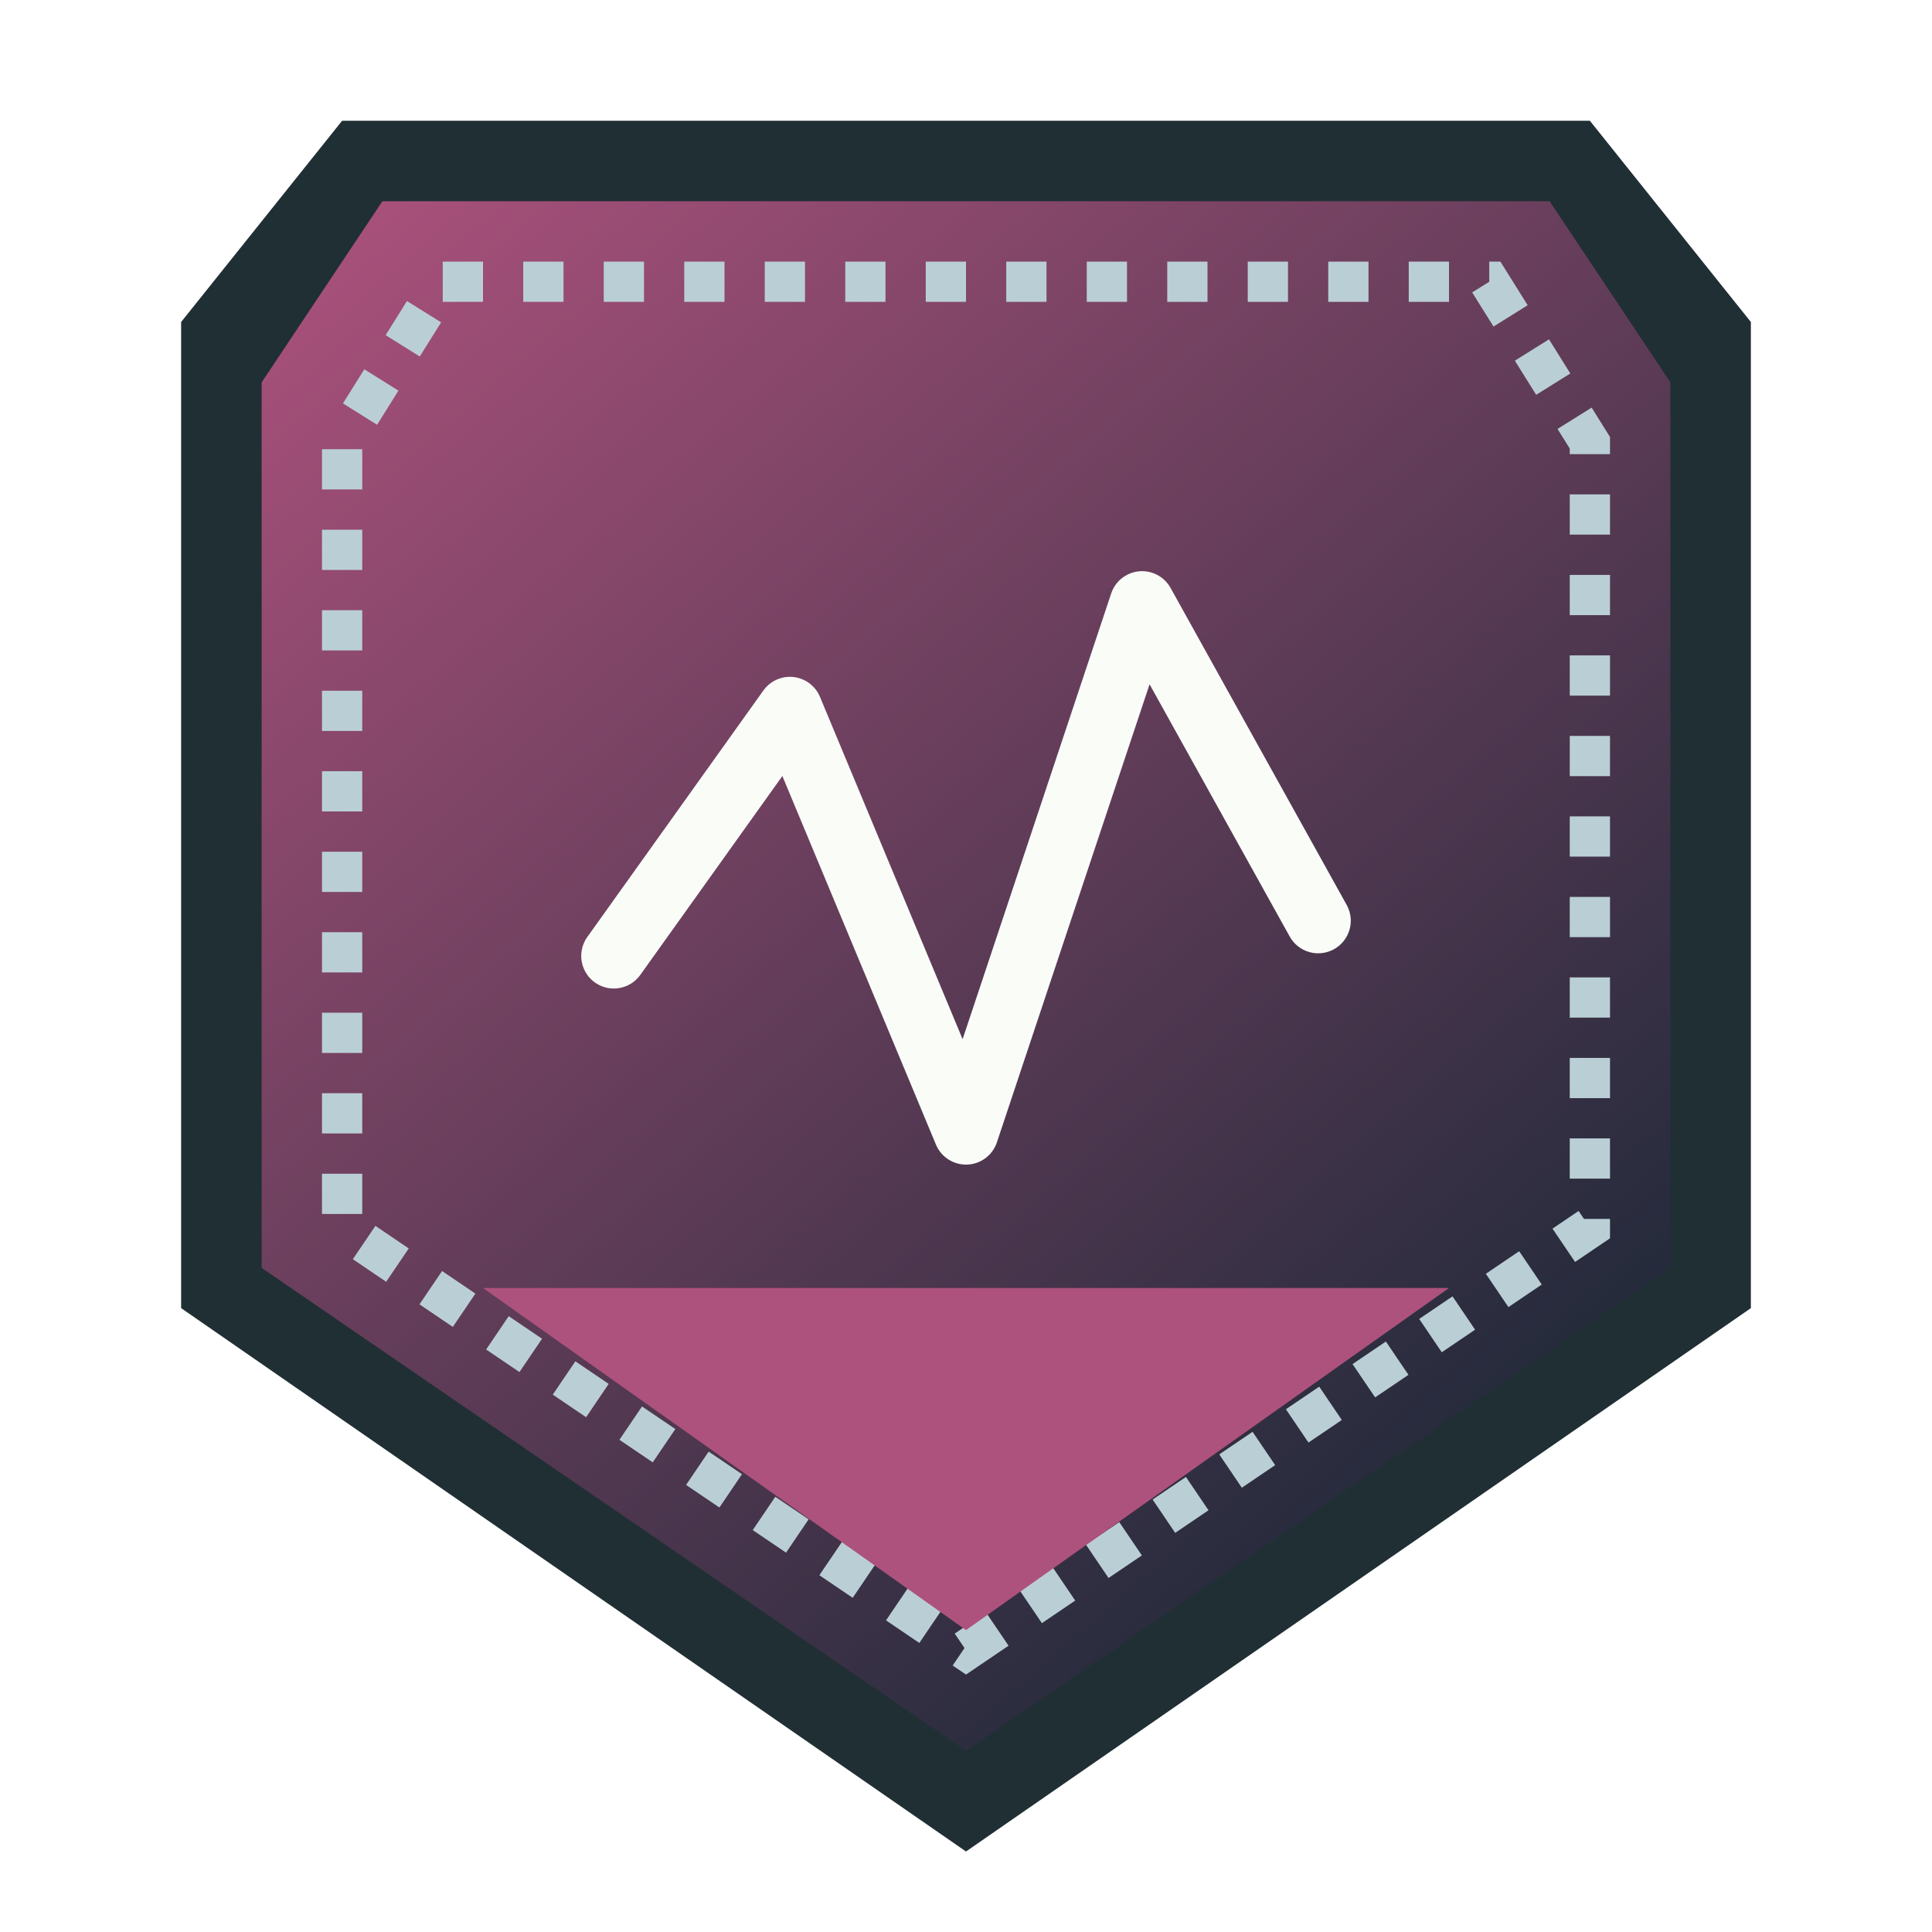
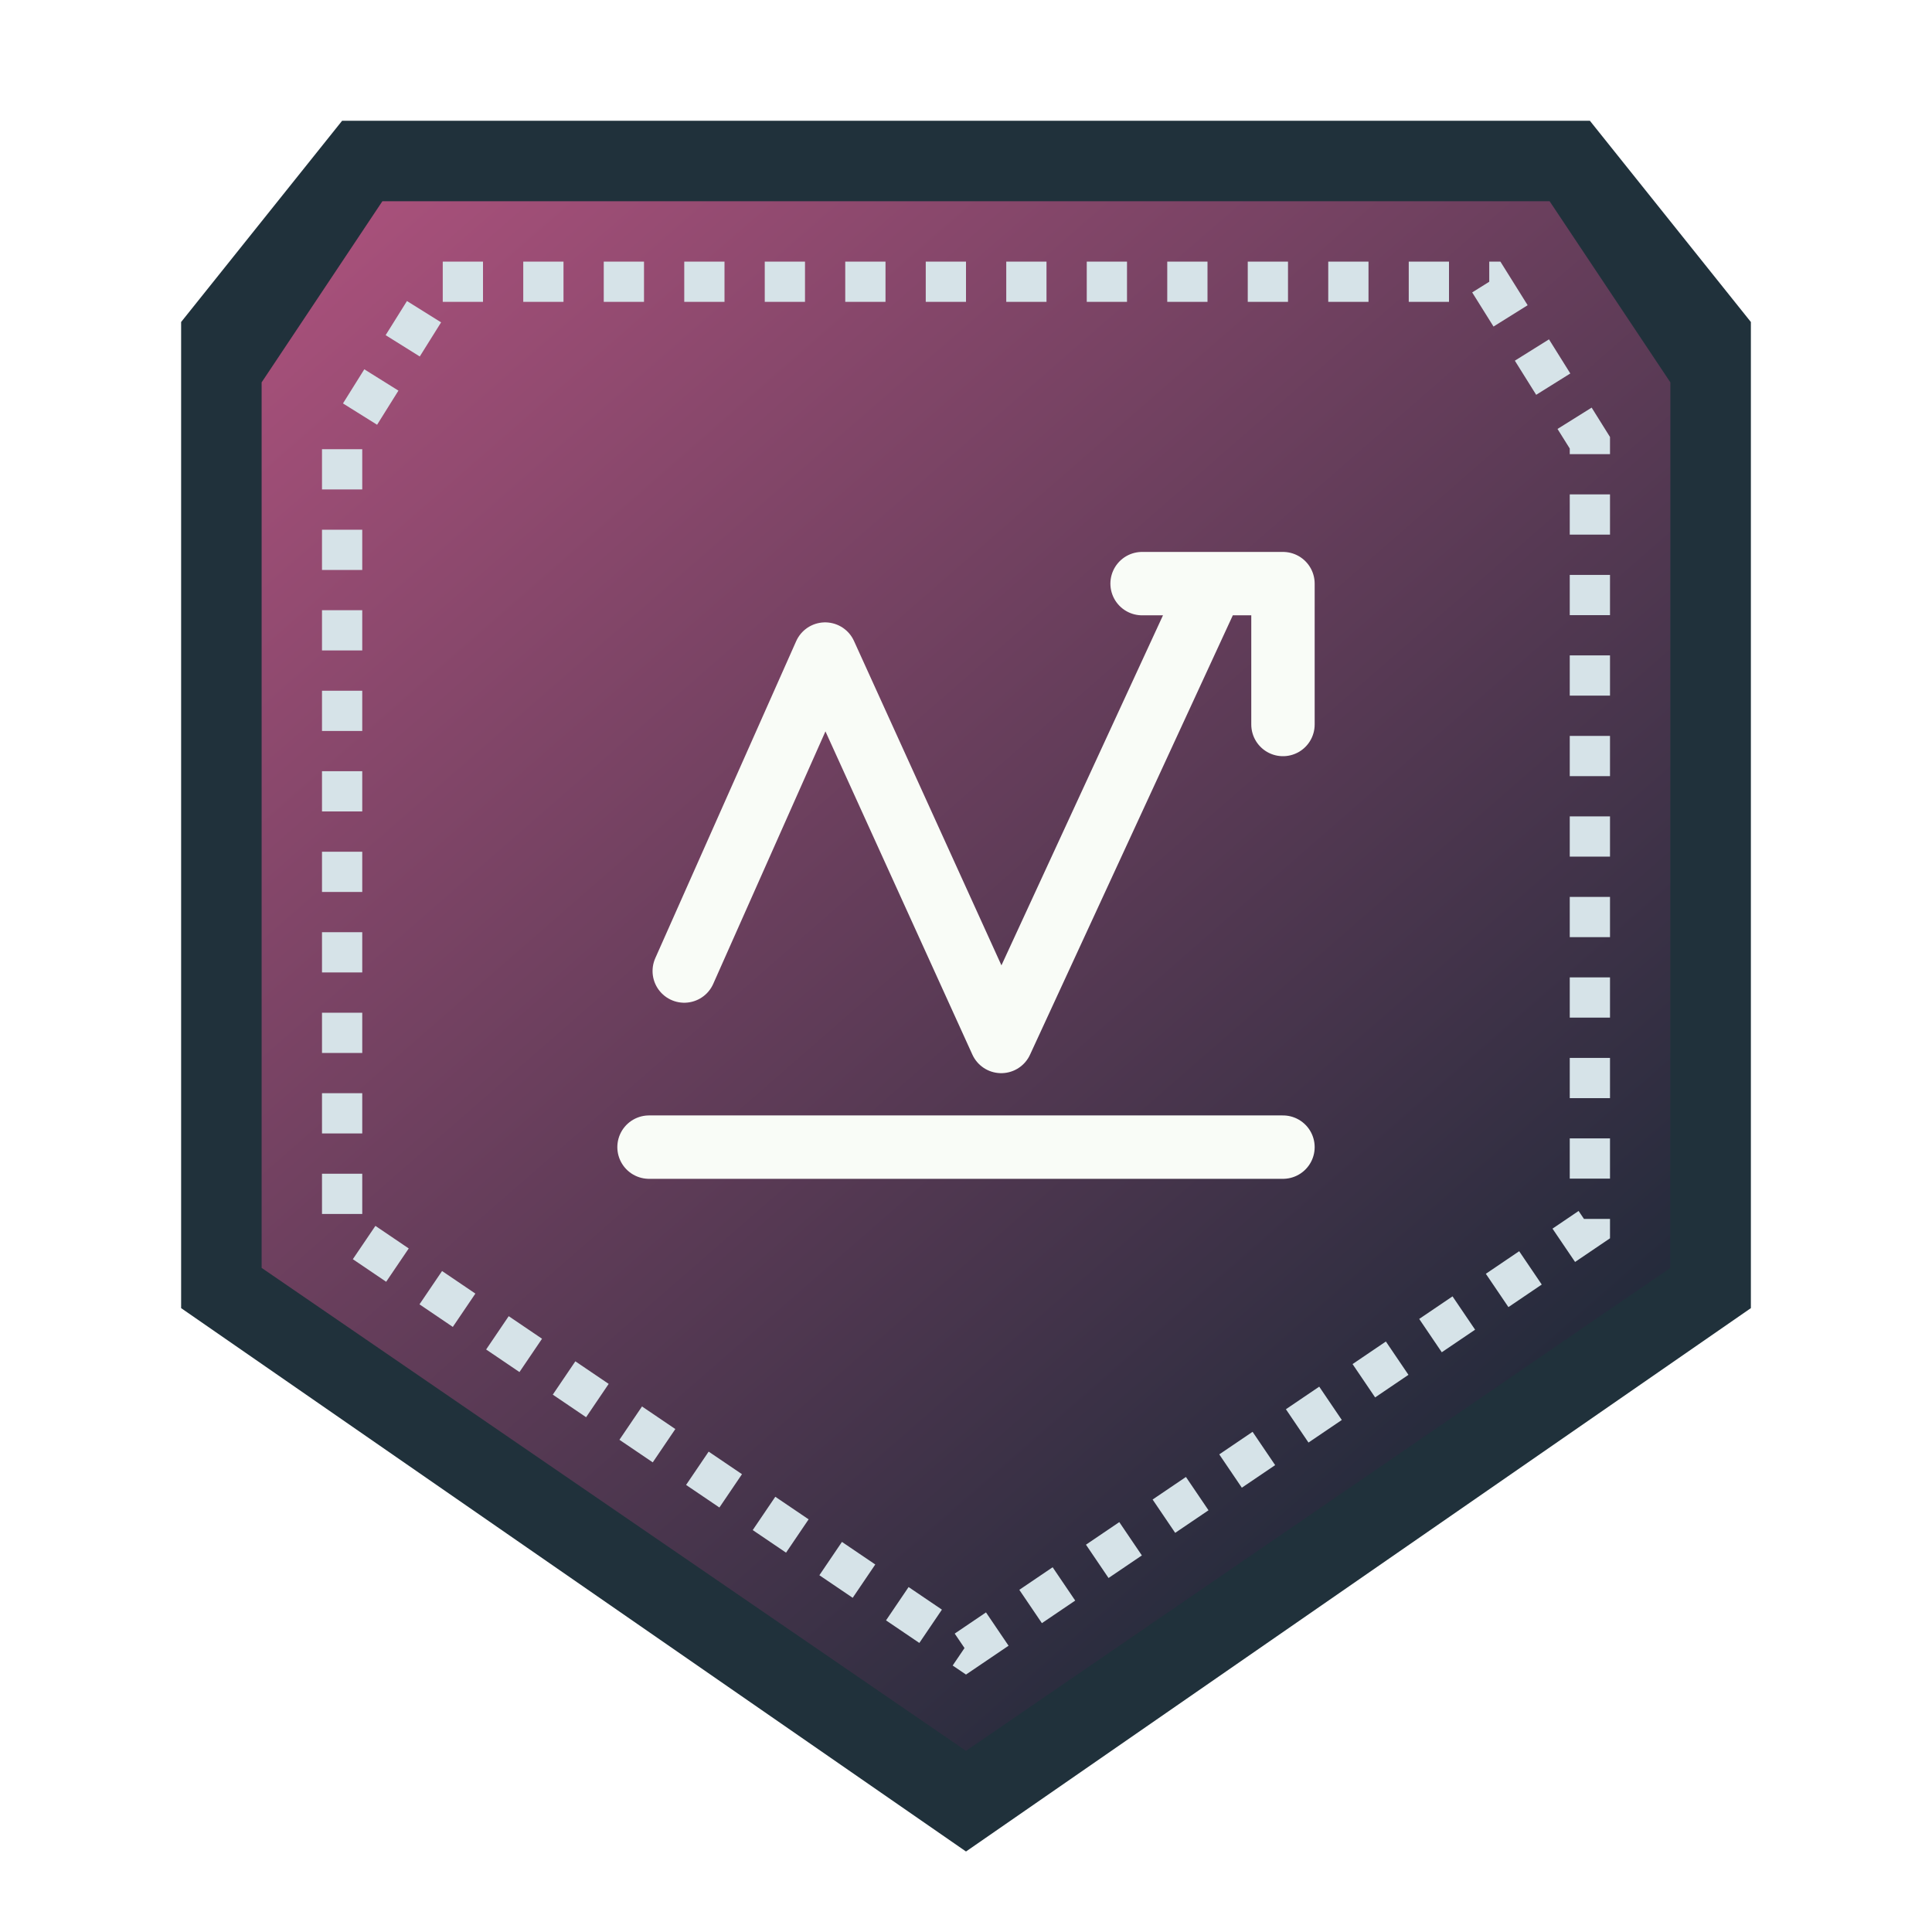
<svg xmlns="http://www.w3.org/2000/svg" viewBox="0 0 96 96">
  <defs>
-     <linearGradient id="paint" x2=".8" y2="1">
+     <linearGradient id="cloth" x2=".8" y2="1">
      <stop stop-color="#ad527d" />
      <stop offset="1" stop-color="#172735" />
    </linearGradient>
-     <linearGradient id="metal" x2="1" y2="1">
-       <stop stop-color="#bacfd5" />
-       <stop offset=".5" stop-color="#56707d" />
-       <stop offset="1" stop-color="#bacfd5" />
-     </linearGradient>
  </defs>
-   <path d="M17 6h62l8 10v49L48 92 9 65V16Z" fill="#202f34" />
-   <path d="M19 10h58l6 9v44L48 87 13 63V19Z" fill="url(#paint)" />
-   <path d="M22 14h52l5 8v39L48 82 17 61V22Z" fill="none" stroke="#bacfd5" stroke-width="2" stroke-dasharray="2 2" />
-   <path d="M24 64h48l-24 17Z" fill="#ad527d" />
-   <g transform="translate(27 23) scale(1.75)" fill="none" stroke="#f9fcf7" stroke-width="1.85" stroke-linecap="round" stroke-linejoin="round">
-     <path d="m2 14 5-7 5 12 5-15 5 9" />
+   <path d="M17 6h62l8 10v49L48 92 9 65V16Z" fill="#20313b" />
+   <path d="M19 10h58l6 9v44L48 87 13 63V19Z" fill="url(#cloth)" />
+   <path d="M22 14h52l5 8v39L48 82 17 61V22Z" fill="none" stroke="#d6e3e8" stroke-width="2" stroke-dasharray="2 2" />
+   <g transform="translate(27 22) scale(1.75)" fill="none" stroke="#f9fcf7" stroke-width="1.8" stroke-linecap="round" stroke-linejoin="round">
+     <path d="M3 20h18M4 15l4-9 5 11 6-13m-2 0h4v4" />
  </g>
</svg>
